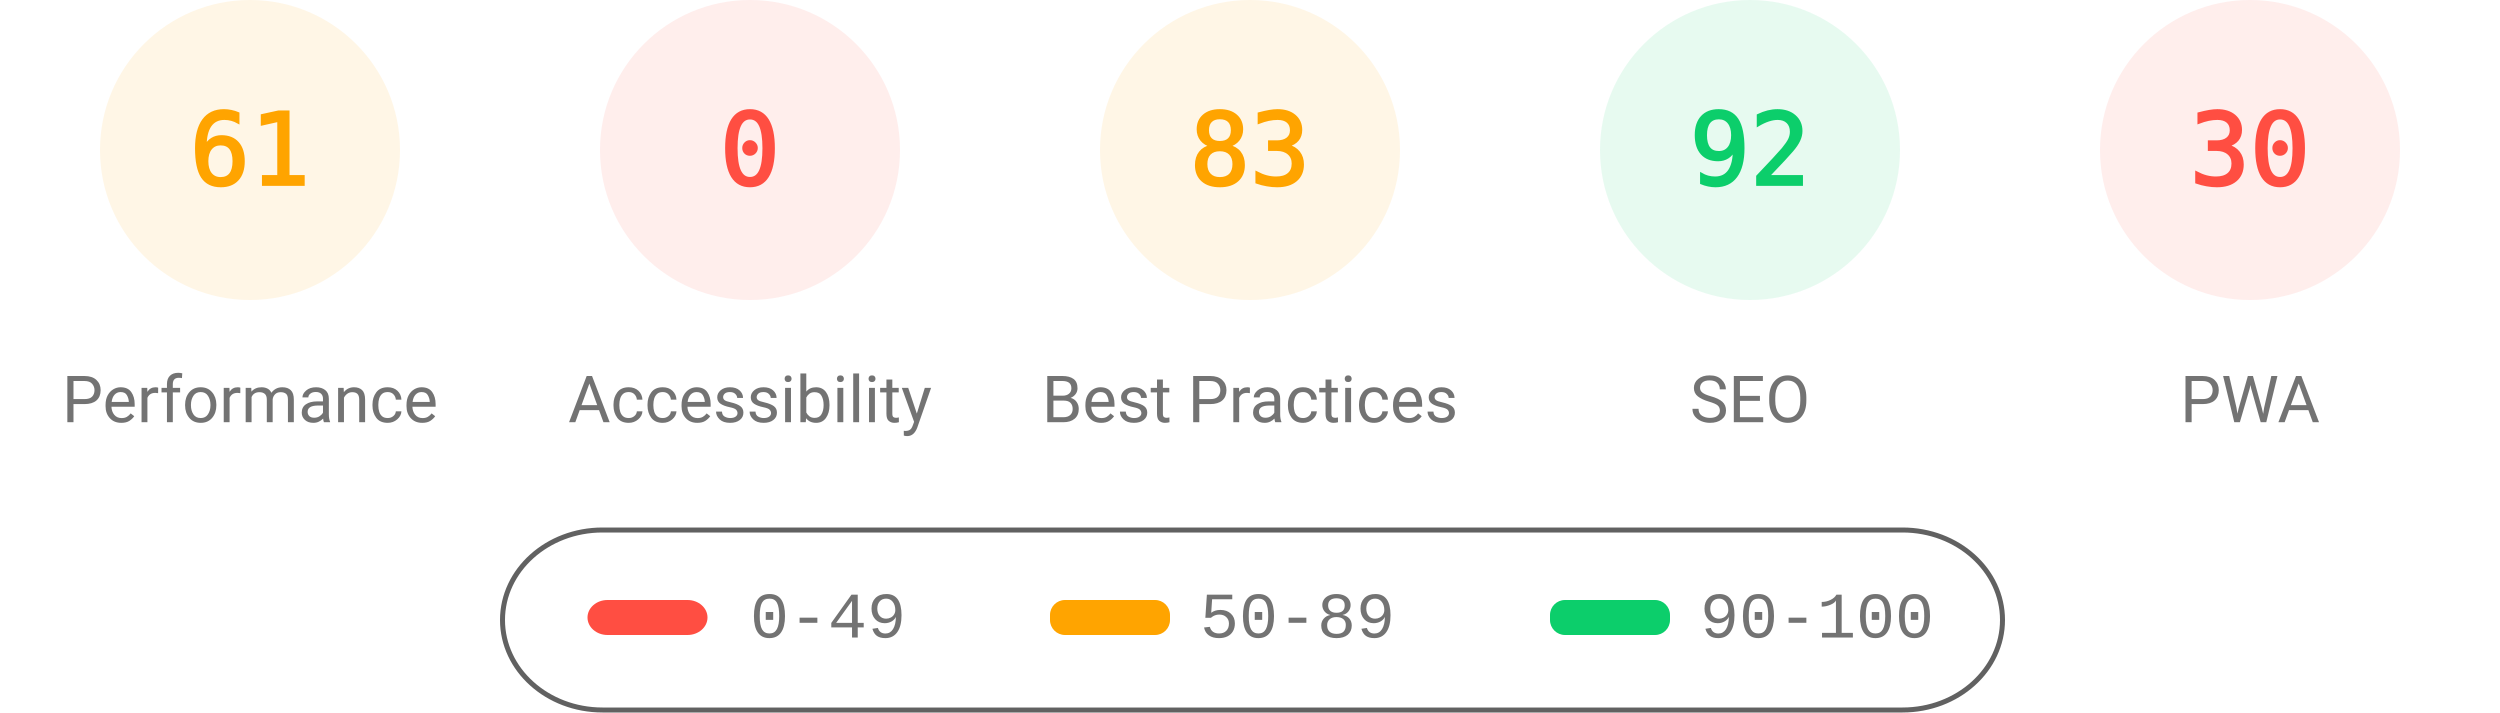
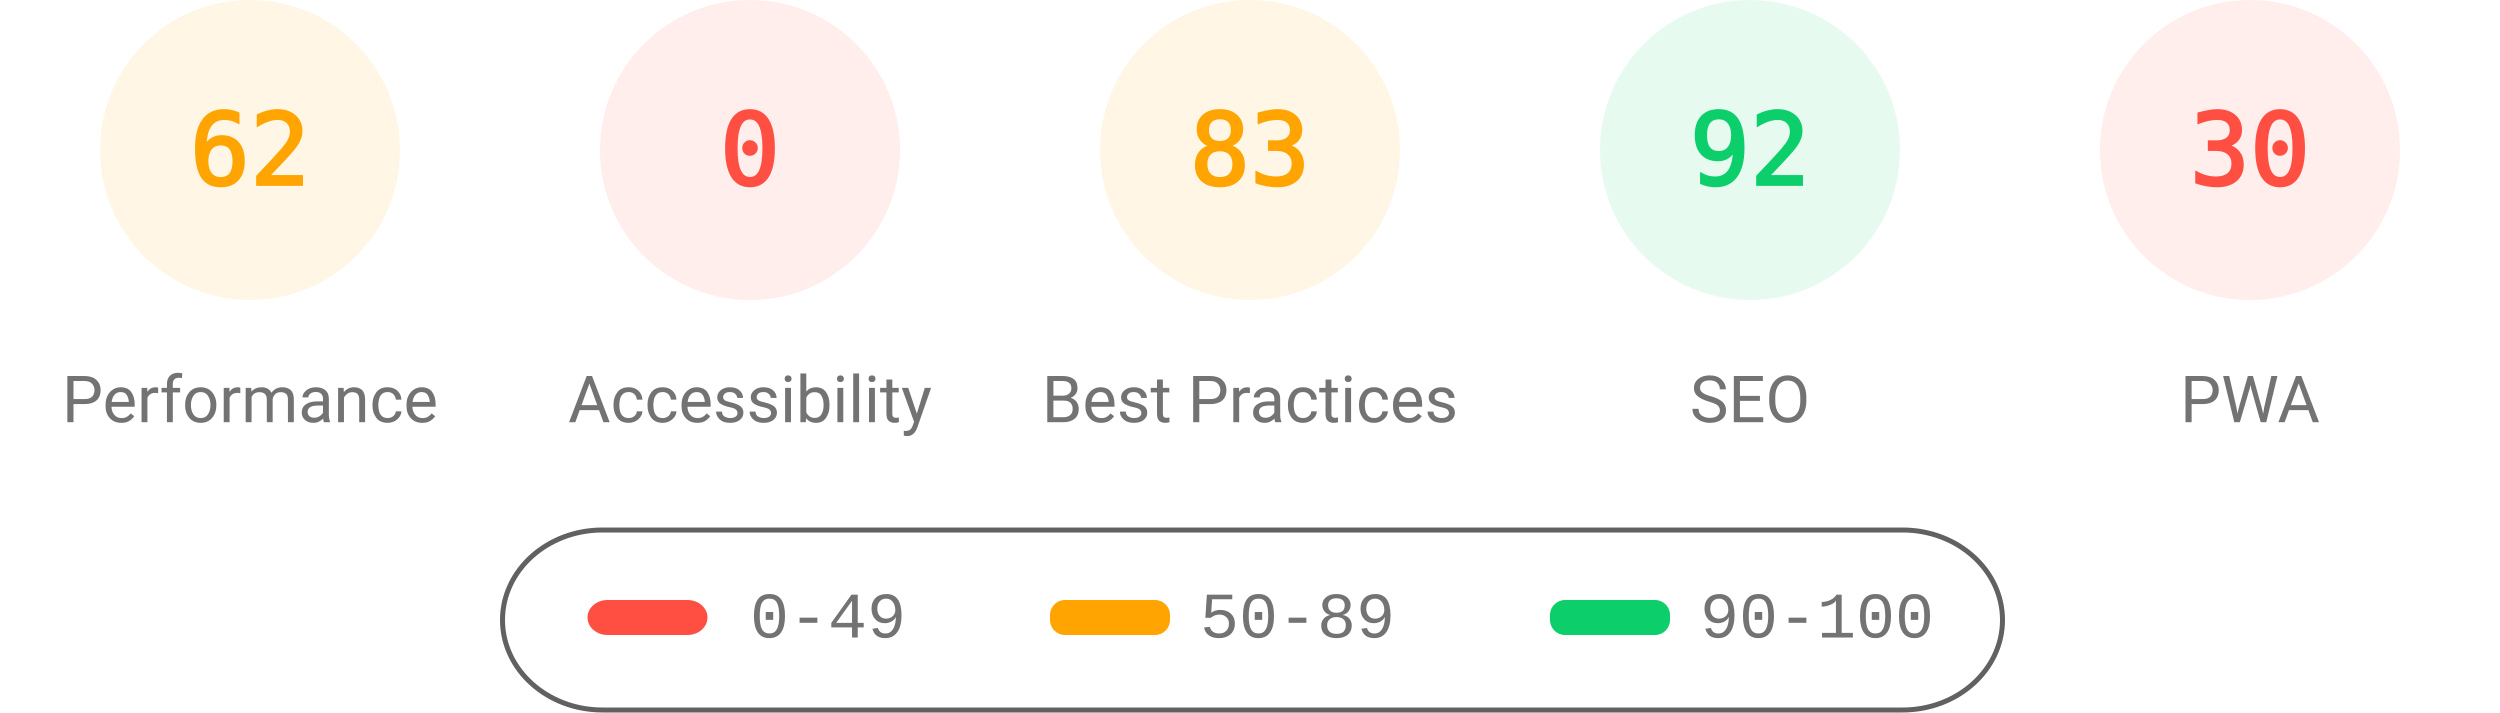
<svg xmlns="http://www.w3.org/2000/svg" fill="none" width="1000" height="285">
  <style>.gauge-base{opacity:.1}.gauge-arc{fill:none;animation-delay:250ms;stroke-linecap:round;transform:rotate(-90deg);transform-origin:100px 60px;animation:load-gauge 1s ease forwards}.guage-text{font-size:40px;font-family:monospace;text-align:center}.guage-red{color:#ff4e42;fill:#ff4e42;stroke:#ff4e42}.guage-orange{color:#ffa400;fill:#ffa400;stroke:#ffa400}.guage-green{color:#0cce6b;fill:#0cce6b;stroke:#0cce6b}.guage-undefined{color:#5c5c5c;fill:#5c5c5c;stroke:#5c5c5c}.guage-title{color:#737373;fill:#737373;stroke:none;font-size:26px;line-height:26px;font-family:Roboto,Halvetica,Arial,sans-serif}@keyframes load-gauge{from{stroke-dasharray:0 352.858}}</style>
  <svg class="guage-div guage-perf guage-orange" viewBox="0 0 200 200" width="200" height="200">
    <circle class="gauge-base" r="56" cx="100" cy="60" stroke-width="8" />
-     <circle class="gauge-arc guage-arc-1" r="56" cx="100" cy="60" stroke-width="8" style="stroke-dasharray:214.633,351.858" />
-     <text class="guage-text" x="100" y="60" alignment-baseline="central" dominant-baseline="central" text-anchor="middle">61</text>
+     <circle class="gauge-arc guage-arc-1" r="56" cx="100" cy="60" stroke-width="8" style="stroke-dasharray:218.152,351.858" />
+     <text class="guage-text" x="100" y="60" alignment-baseline="central" dominant-baseline="central" text-anchor="middle">62</text>
    <text class="guage-title" x="100" y="160" alignment-baseline="central" dominant-baseline="central" text-anchor="middle">Performance</text>
  </svg>
  <svg class="guage-div guage-acc guage-red" viewBox="0 0 200 200" width="200" height="200" x="200">
    <circle class="gauge-base" r="56" cx="100" cy="60" stroke-width="8" />
    <circle class="gauge-arc guage-arc-2" r="56" cx="100" cy="60" stroke-width="8" style="stroke-dasharray:0,351.858" />
    <text class="guage-text" x="100" y="60" alignment-baseline="central" dominant-baseline="central" text-anchor="middle">0</text>
    <text class="guage-title" x="100" y="160" alignment-baseline="central" dominant-baseline="central" text-anchor="middle">Accessibility</text>
  </svg>
  <svg class="guage-div guage-best guage-orange" viewBox="0 0 200 200" width="200" height="200" x="400">
    <circle class="gauge-base" r="56" cx="100" cy="60" stroke-width="8" />
    <circle class="gauge-arc guage-arc-3" r="56" cx="100" cy="60" stroke-width="8" style="stroke-dasharray:292.042,351.858" />
    <text class="guage-text" x="100" y="60" alignment-baseline="central" dominant-baseline="central" text-anchor="middle">83</text>
    <text class="guage-title" x="100" y="160" alignment-baseline="central" dominant-baseline="central" text-anchor="middle">Best Practices</text>
  </svg>
  <svg class="guage-div guage-seo guage-green" viewBox="0 0 200 200" width="200" height="200" x="600">
    <circle class="gauge-base" r="56" cx="100" cy="60" stroke-width="8" />
    <circle class="gauge-arc guage-arc-4" r="56" cx="100" cy="60" stroke-width="8" style="stroke-dasharray:323.709,351.858" />
    <text class="guage-text" x="100" y="60" alignment-baseline="central" dominant-baseline="central" text-anchor="middle">92</text>
    <text class="guage-title" x="100" y="160" alignment-baseline="central" dominant-baseline="central" text-anchor="middle">SEO</text>
  </svg>
  <svg class="guage-div guage-pwa guage-red" viewBox="0 0 200 200" width="200" height="200" x="800">
    <circle class="gauge-base" r="56" cx="100" cy="60" stroke-width="8" />
    <circle class="gauge-arc guage-arc-4" r="56" cx="100" cy="60" stroke-width="8" style="stroke-dasharray:105.557,351.858" />
    <text class="guage-text" x="100" y="60" alignment-baseline="central" dominant-baseline="central" text-anchor="middle">30</text>
    <text class="guage-title" x="100" y="160" alignment-baseline="central" dominant-baseline="central" text-anchor="middle">PWA</text>
  </svg>
  <svg width="604" height="76" x="200" y="210">
    <path fill="none" id="canvas_background" d="M-1-1h604v80H-1z" />
    <rect fill-opacity="0" stroke="#616161" stroke-width="2" rx="40" id="svg_2" height="72" width="600" y="2" x="1" fill="#000" />
    <rect stroke="#000" rx="8" id="svg_3" height="14" width="48" y="30" x="35" stroke-opacity="null" stroke-width="0" fill="#ff4e42" />
    <rect stroke="#000" rx="6" id="svg_4" height="14" width="48" y="30" x="220" stroke-opacity="null" stroke-width="0" fill="#ffa400" />
    <rect stroke="#000" rx="6" id="svg_5" height="14" width="48" y="30" x="420" stroke-opacity="null" stroke-width="0" fill="#0cce6b" />
    <text xml:space="preserve" text-anchor="start" font-family="'Courier New', Courier, monospace" font-size="26" id="svg_6" y="45" x="100" stroke-opacity="null" stroke-width="0" stroke="#000" fill="#737373">0-49</text>
    <text xml:space="preserve" text-anchor="start" font-family="'Courier New', Courier, monospace" font-size="26" id="svg_7" y="45" x="280" stroke-opacity="null" stroke-width="0" stroke="#000" fill="#737373">50-89</text>
    <text xml:space="preserve" text-anchor="start" font-family="'Courier New', Courier, monospace" font-size="26" id="svg_8" y="45" x="480" stroke-opacity="null" stroke-width="0" stroke="#000" fill="#737373">90-100</text>
  </svg>
</svg>
